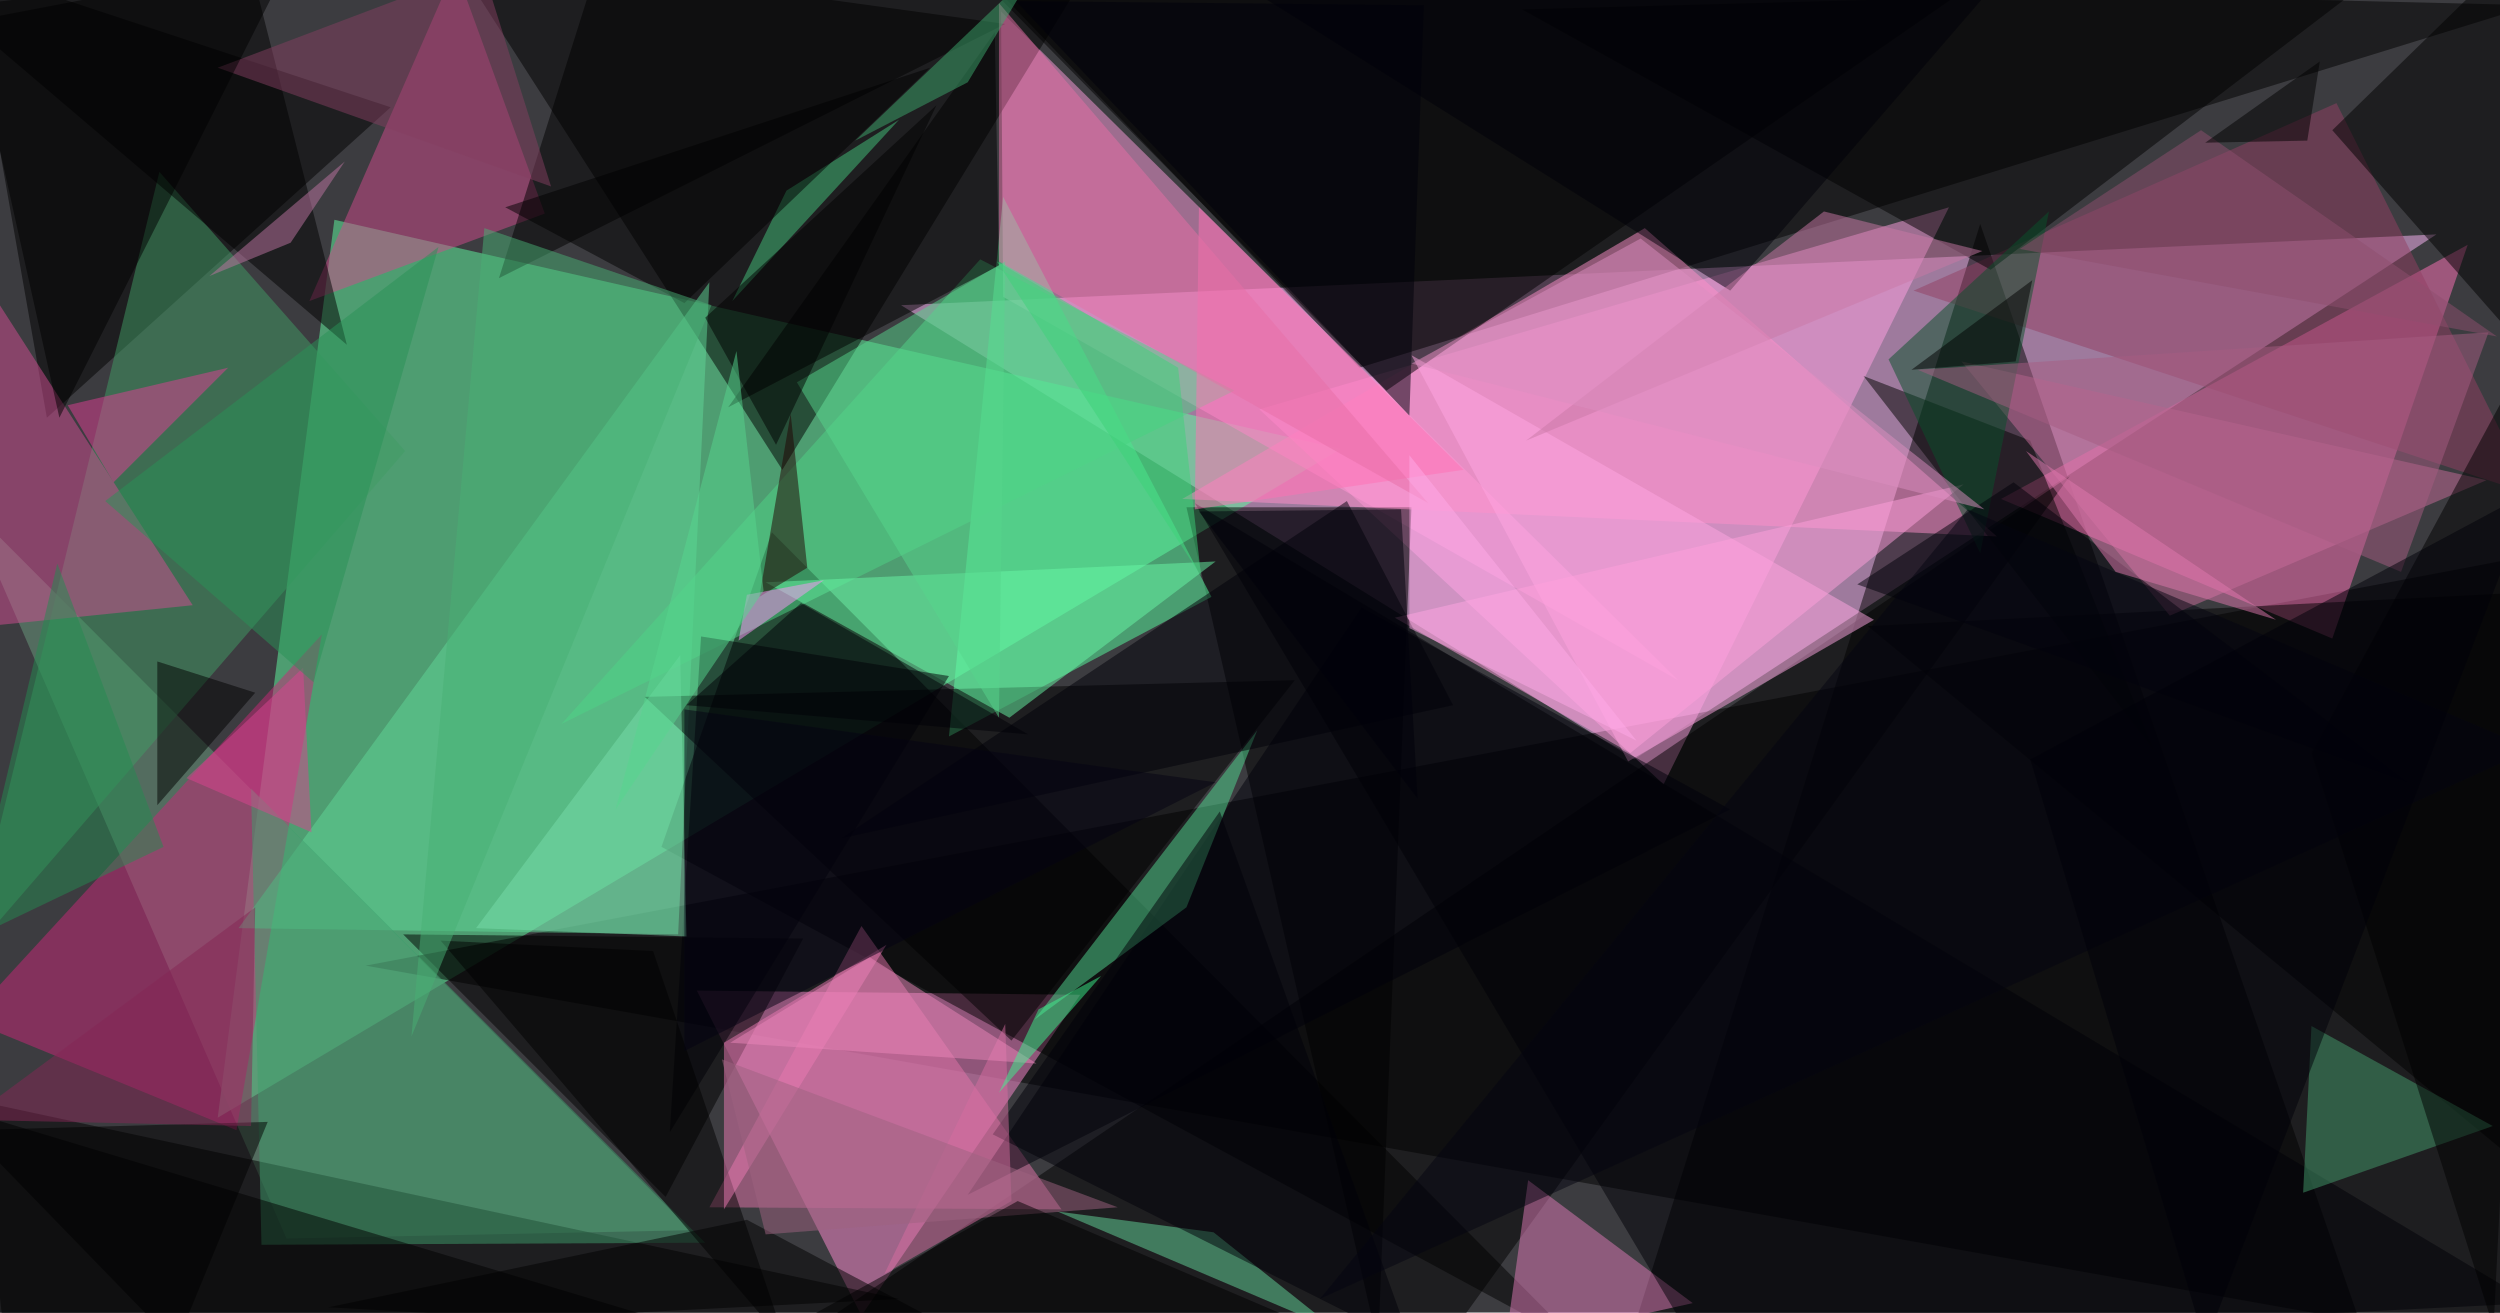
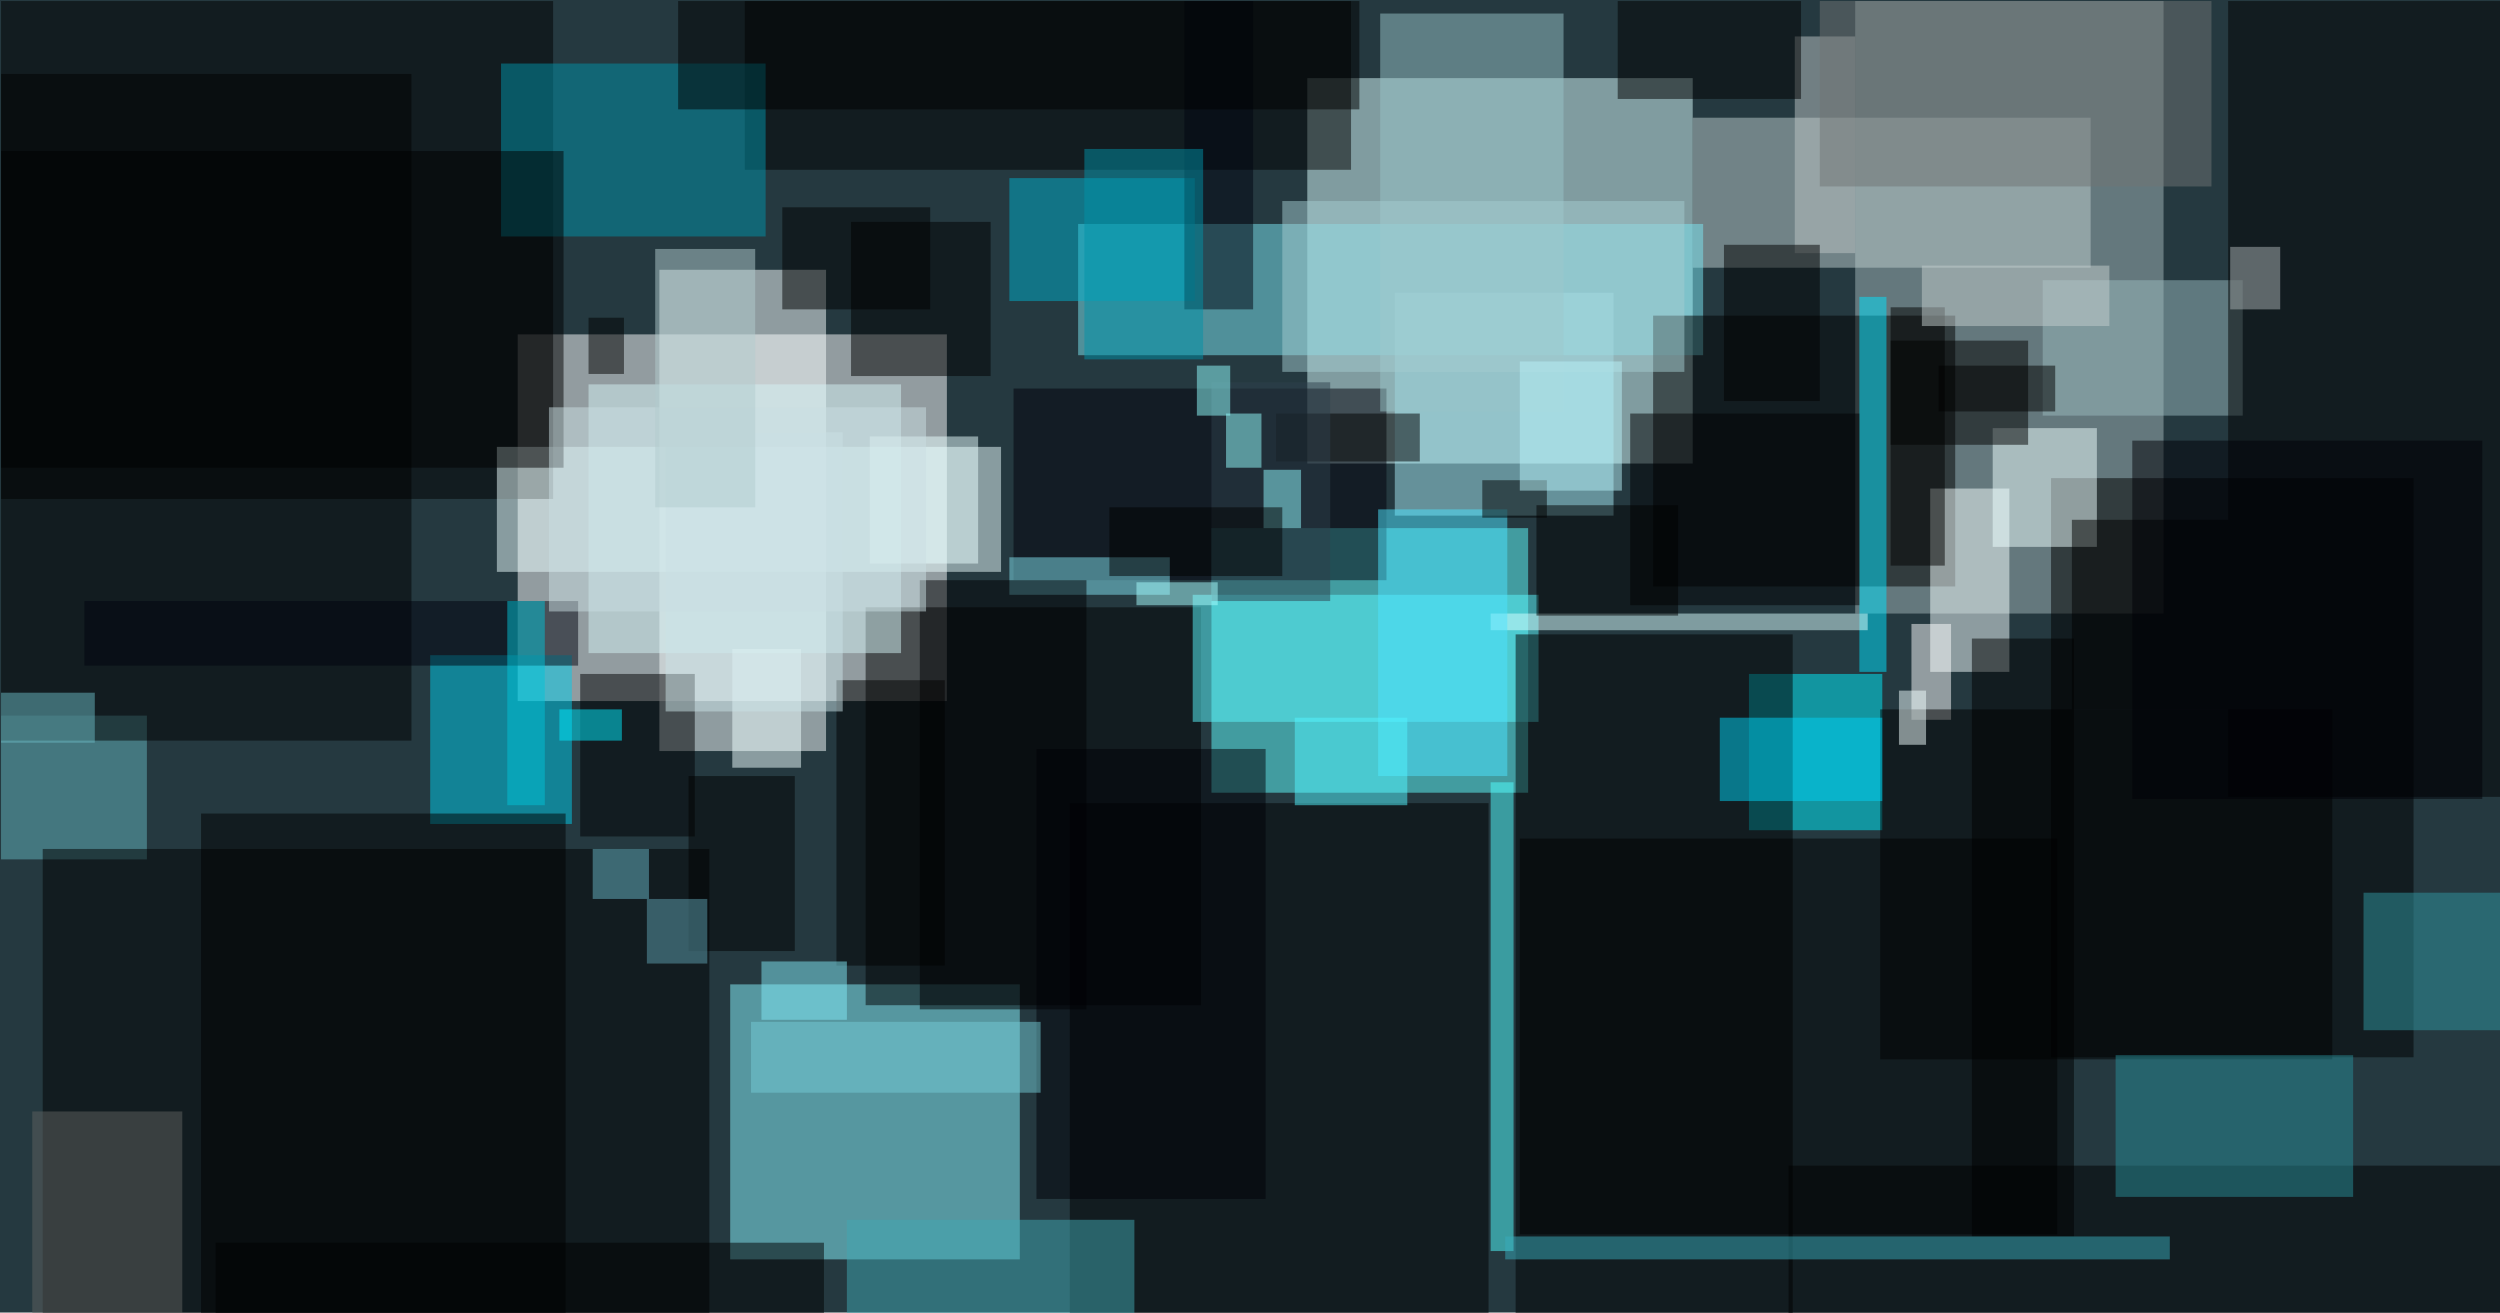
<svg xmlns="http://www.w3.org/2000/svg" version="1.1" width="1200" height="630">
-   <rect x="0" y="0" width="1200" height="630" fill="#3c3c40" />
+   <rect x="0" y="0" width="1200" height="630" fill="#253940" />
  <g transform="scale(1) translate(0.5 0.5)">
-     <polygon fill="#ffb7f9" fill-opacity="0.502" points="432,146 784,364 1169,112" />
-     <polygon fill="#60fca2" fill-opacity="0.502" points="104,536 643,215 160,105" />
-     <polygon fill="#000000" fill-opacity="0.502" points="1215,266 175,463 1196,645" />
-     <polygon fill="#000000" fill-opacity="0.502" points="468,-16 1215,2 652,176" />
-     <polygon fill="#ff8cd1" fill-opacity="0.502" points="334,475 518,477 413,631" />
-     <polygon fill="#ff9ddd" fill-opacity="0.502" points="480,5 805,326 481,142" />
-     <polygon fill="#000000" fill-opacity="0.502" points="950,107 1136,645 784,636" />
-     <polygon fill="#000000" fill-opacity="0.502" points="758,645 370,255 317,406" />
-     <polygon fill="#fe72b7" fill-opacity="0.502" points="1119,306 1184,117 960,239" />
-     <polygon fill="#ff9fe2" fill-opacity="0.502" points="604,196 798,376 935,99" />
-     <polygon fill="#000000" fill-opacity="0.502" points="661,645 677,243 569,243" />
-     <polygon fill="#000000" fill-opacity="0.502" points="514,-2 375,225 223,-12" />
-     <polygon fill="#59ffa1" fill-opacity="0.502" points="581,286 455,353 481,94" />
-     <polygon fill="#6b9c7e" fill-opacity="0.502" points="-16,242 331,590 137,594" />
-     <polygon fill="#000000" fill-opacity="0.502" points="431,623 -11,528 2,645" />
-     <polygon fill="#000001" fill-opacity="0.502" points="693,644 993,228 392,636" />
-     <polygon fill="#000000" fill-opacity="0.502" points="-16,-16 22,200 187,51" />
-     <polygon fill="#ff90ca" fill-opacity="0.502" points="567,239 789,109 958,257" />
-     <polygon fill="#ca2778" fill-opacity="0.502" points="154,304 -16,489 113,542" />
-     <polygon fill="#000000" fill-opacity="0.502" points="465,-16 665,187 958,-16" />
-     <polygon fill="#60d897" fill-opacity="0.502" points="325,448 114,445 340,135" />
-     <polygon fill="#409b64" fill-opacity="0.502" points="194,216 -16,459 76,82" />
-     <polygon fill="#000001" fill-opacity="0.502" points="485,499 621,326 309,334" />
-     <polygon fill="#000000" fill-opacity="0.502" points="193,448 385,450 319,574" />
-     <polygon fill="#e375a9" fill-opacity="0.502" points="413,444 340,579 509,580" />
-     <polygon fill="#923f62" fill-opacity="0.502" points="918,139 1215,237 1121,49" />
-     <polygon fill="#cf4b8c" fill-opacity="0.502" points="218,-16 148,144 261,102" />
-     <polygon fill="#d14d91" fill-opacity="0.502" points="-16,301 -16,122 92,290" />
-     <polygon fill="#000000" fill-opacity="0.502" points="1211,560 896,300 1209,284" />
-     <polygon fill="#4ed485" fill-opacity="0.502" points="269,347 470,124 592,187" />
-     <polygon fill="#000000" fill-opacity="0.502" points="955,129 1133,-7 730,4" />
-     <polygon fill="#ffa5e1" fill-opacity="0.502" points="677,170 781,365 899,297" />
-     <polygon fill="#e07bb7" fill-opacity="0.502" points="722,645 733,566 812,625" />
-     <polygon fill="#00000b" fill-opacity="0.502" points="830,388 653,291 464,573" />
-     <polygon fill="#000000" fill-opacity="0.502" points="1119,62 1199,-16 1214,170" />
-     <polygon fill="#3e9e6d" fill-opacity="0.502" points="120,378 125,597 338,596" />
-     <polygon fill="#ffa0db" fill-opacity="0.502" points="782,361 942,232 669,296" />
-     <polygon fill="#53da92" fill-opacity="0.502" points="496,489 569,435 603,350" />
-     <polygon fill="#000007" fill-opacity="0.502" points="813,645 1215,625 573,241" />
-     <polygon fill="#69f7a5" fill-opacity="0.502" points="484,344 583,269 367,279" />
-     <polygon fill="#000200" fill-opacity="0.502" points="894,180 974,211 1033,359" />
-     <polygon fill="#000000" fill-opacity="0.502" points="120,-16 166,165 -16,10" />
-     <polygon fill="#000000" fill-opacity="0.502" points="349,195 477,15 479,127" />
-     <polygon fill="#c86c99" fill-opacity="0.502" points="1193,230 941,173 1041,295" />
-     <polygon fill="#459c6d" fill-opacity="0.502" points="1105,572 1109,492 1196,540" />
-     <polygon fill="#000008" fill-opacity="0.502" points="646,240 697,338 403,402" />
-     <polygon fill="#000000" fill-opacity="0.502" points="239,133 286,-16 482,11" />
-     <polygon fill="#ff70b4" fill-opacity="0.502" points="575,99 702,225 573,244" />
-     <polygon fill="#000007" fill-opacity="0.502" points="321,543 336,305 455,324" />
-     <polygon fill="#65d89b" fill-opacity="0.502" points="582,591 641,638 507,581" />
-     <polygon fill="#000001" fill-opacity="0.502" points="1215,165 1199,645 1109,361" />
-     <polygon fill="#000009" fill-opacity="0.502" points="476,544 585,389 677,645" />
-     <polygon fill="#000000" fill-opacity="0.502" points="313,456 211,451 377,645" />
-     <polygon fill="#ec7ab3" fill-opacity="0.502" points="425,453 347,500 347,580" />
-     <polygon fill="#200000" fill-opacity="0.502" points="364,286 387,272 379,198" />
-     <polygon fill="#e86fa6" fill-opacity="0.502" points="685,241 479,1 479,125" />
-     <polygon fill="#000000" fill-opacity="0.502" points="-6,536 -6,645 310,631" />
-     <polygon fill="#000000" fill-opacity="0.502" points="122,332 75,317 75,386" />
-     <polygon fill="#e03e94" fill-opacity="0.502" points="54,231 109,176 32,194" />
-     <polygon fill="#78dca9" fill-opacity="0.502" points="329,449 228,445 326,314" />
-     <polygon fill="#09502b" fill-opacity="0.502" points="950,265 906,172 983,101" />
-     <polygon fill="#000009" fill-opacity="0.502" points="1157,376 891,280 966,231" />
-     <polygon fill="#d56da0" fill-opacity="0.502" points="485,576 424,611 482,491" />
-     <polygon fill="#000009" fill-opacity="0.502" points="830,139 957,-8 591,-11" />
-     <polygon fill="#00000b" fill-opacity="0.502" points="676,199 683,2 487,0" />
-     <polygon fill="#000000" fill-opacity="0.502" points="157,627 471,645 358,585" />
-     <polygon fill="#56d58c" fill-opacity="0.502" points="382,183 479,344 482,125" />
-     <polygon fill="#c979a6" fill-opacity="0.502" points="732,211 951,120 875,101" />
-     <polygon fill="#843f61" fill-opacity="0.502" points="231,-16 264,89 104,32" />
-     <polygon fill="#45c37d" fill-opacity="0.502" points="431,57 377,91 351,144" />
-     <polygon fill="#000000" fill-opacity="0.502" points="137,-16 28,200 -16,2" />
-     <polygon fill="#a55c81" fill-opacity="0.502" points="920,177 1152,274 1194,159" />
-     <polygon fill="#040312" fill-opacity="0.502" points="328,504 328,340 583,375" />
-     <polygon fill="#000000" fill-opacity="0.502" points="328,145 446,32 242,99" />
-     <polygon fill="#00010b" fill-opacity="0.502" points="680,383 575,245 672,244" />
-     <polygon fill="#db8dbf" fill-opacity="0.502" points="787,114 952,244 677,174" />
-     <polygon fill="#8e4f6f" fill-opacity="0.502" points="1056,62 969,119 1198,161" />
-     <polygon fill="#ec85b9" fill-opacity="0.502" points="350,500 497,510 417,459" />
-     <polygon fill="#ff93fa" fill-opacity="0.502" points="354,307 358,285 395,278" />
-     <polygon fill="#ffa9e7" fill-opacity="0.502" points="785,355 676,301 676,218" />
-     <polygon fill="#48b074" fill-opacity="0.502" points="341,146 232,109 197,497" />
-     <polygon fill="#3cd179" fill-opacity="0.502" points="478,125 565,176 576,276" />
-     <polygon fill="#000001" fill-opacity="0.502" points="449,50 338,152 372,213" />
-     <polygon fill="#9d6380" fill-opacity="0.502" points="367,592 536,579 346,508" />
-     <polygon fill="#000000" fill-opacity="0.502" points="-16,542 84,645 128,538" />
-     <polygon fill="#000000" fill-opacity="0.502" points="488,576 378,637 619,632" />
-     <polygon fill="#000007" fill-opacity="0.502" points="384,289 493,352 329,338" />
-     <polygon fill="#000000" fill-opacity="0.502" points="967,173 917,177 975,134" />
-     <polygon fill="#050511" fill-opacity="0.502" points="1215,359 944,244 633,623" />
-     <polygon fill="#258950" fill-opacity="0.502" points="-16,451 27,270 78,406" />
-     <polygon fill="#e078ae" fill-opacity="0.502" points="1015,274 972,216 1092,297" />
-     <polygon fill="#bd74a1" fill-opacity="0.502" points="165,77 100,132 139,116" />
-     <polygon fill="#d94590" fill-opacity="0.502" points="149,399 145,320 89,373" />
-     <polygon fill="#000000" fill-opacity="0.502" points="1107,67 1113,29 1058,68" />
-     <polygon fill="#299257" fill-opacity="0.502" points="50,240 210,118 150,327" />
-     <polygon fill="#57d58d" fill-opacity="0.502" points="353,168 366,283 295,388" />
-     <polygon fill="#3df68d" fill-opacity="0.502" points="528,468 479,524 498,484" />
-     <polygon fill="#3da86d" fill-opacity="0.502" points="497,-16 464,39 410,67" />
-     <polygon fill="#832754" fill-opacity="0.502" points="-16,537 120,540 122,435" />
-     <polygon fill="#010109" fill-opacity="0.502" points="1215,235 1058,645 974,364" />
+     <rect fill="#ffffff" fill-opacity="0.502" x="248" y="160" width="206" height="176" />
+     <rect fill="#dbffff" fill-opacity="0.502" x="627" y="37" width="185" height="185" />
+     <rect fill="#61ffff" fill-opacity="0.502" x="581" y="253" width="152" height="127" />
+     <rect fill="#a4b8b9" fill-opacity="0.502" x="890" y="0" width="148" height="294" />
+     <rect fill="#88f5ff" fill-opacity="0.502" x="350" y="472" width="139" height="132" />
+     <rect fill="#faffff" fill-opacity="0.502" x="316" y="129" width="80" height="231" />
+     <rect fill="#000000" fill-opacity="0.502" x="0" y="0" width="265" height="239" />
+     <rect fill="#000000" fill-opacity="0.502" x="984" y="229" width="174" height="278" />
+     <rect fill="#000000" fill-opacity="0.502" x="415" y="291" width="161" height="191" />
+     <rect fill="#ecffff" fill-opacity="0.502" x="238" y="214" width="242" height="60" />
+     <rect fill="#bdcdcd" fill-opacity="0.502" x="812" y="56" width="191" height="72" />
+     <rect fill="#00f2ff" fill-opacity="0.502" x="839" y="323" width="64" height="75" />
+     <rect fill="#7ce8f4" fill-opacity="0.502" x="517" y="107" width="300" height="63" />
+     <rect fill="#000000" fill-opacity="0.502" x="357" y="0" width="291" height="81" />
+     <rect fill="#000000" fill-opacity="0.502" x="793" y="151" width="145" height="130" />
+     <rect fill="#02000a" fill-opacity="0.502" x="486" y="186" width="179" height="92" />
+     <rect fill="#00ceeb" fill-opacity="0.502" x="206" y="314" width="68" height="81" />
+     <rect fill="#a6eaf3" fill-opacity="0.502" x="669" y="140" width="105" height="107" />
+     <rect fill="#f6ffff" fill-opacity="0.502" x="926" y="234" width="38" height="88" />
+     <rect fill="#000000" fill-opacity="0.502" x="408" y="106" width="67" height="74" />
+     <rect fill="#5af9ff" fill-opacity="0.502" x="572" y="285" width="166" height="61" />
+     <rect fill="#000000" fill-opacity="0.502" x="513" y="385" width="201" height="245" />
+     <rect fill="#eeffff" fill-opacity="0.502" x="956" y="205" width="50" height="57" />
+     <rect fill="#40a7b2" fill-opacity="0.502" x="406" y="585" width="138" height="45" />
+     <rect fill="#65b6bd" fill-opacity="0.502" x="0" y="343" width="70" height="69" />
+     <rect fill="#00b0cc" fill-opacity="0.502" x="484" y="85" width="89" height="59" />
+     <rect fill="#000000" fill-opacity="0.502" x="20" y="407" width="320" height="223" />
+     <rect fill="#0094a9" fill-opacity="0.502" x="240" y="30" width="127" height="83" />
+     <rect fill="#000000" fill-opacity="0.502" x="907" y="163" width="66" height="50" />
+     <rect fill="#d3f1f4" fill-opacity="0.502" x="282" y="184" width="150" height="129" />
+     <rect fill="#000000" fill-opacity="0.502" x="0" y="72" width="270" height="152" />
+     <rect fill="#97c3c7" fill-opacity="0.502" x="662" y="6" width="88" height="191" />
+     <rect fill="#000002" fill-opacity="0.502" x="278" y="323" width="55" height="78" />
+     <rect fill="#9ab9bd" fill-opacity="0.502" x="980" y="134" width="96" height="65" />
+     <rect fill="#000001" fill-opacity="0.502" x="0" y="35" width="197" height="320" />
+     <rect fill="#82e2f0" fill-opacity="0.502" x="484" y="267" width="77" height="18" />
+     <rect fill="#00e4ff" fill-opacity="0.502" x="892" y="142" width="13" height="180" />
+     <rect fill="#ffffff" fill-opacity="0.502" x="917" y="299" width="19" height="46" />
+     <rect fill="#000003" fill-opacity="0.502" x="441" y="278" width="80" height="206" />
+     <rect fill="#000000" fill-opacity="0.502" x="902" y="340" width="217" height="168" />
+     <rect fill="#010007" fill-opacity="0.502" x="497" y="359" width="110" height="216" />
+     <rect fill="#3097a1" fill-opacity="0.502" x="1134" y="428" width="66" height="66" />
+     <rect fill="#daffff" fill-opacity="0.502" x="715" y="294" width="181" height="8" />
+     <rect fill="#bdc6c5" fill-opacity="0.502" x="861" y="17" width="29" height="104" />
+     <rect fill="#000000" fill-opacity="0.502" x="727" y="304" width="133" height="326" />
+     <rect fill="#4ce4ff" fill-opacity="0.502" x="661" y="244" width="62" height="128" />
+     <rect fill="#000000" fill-opacity="0.502" x="1069" y="0" width="131" height="382" />
+     <rect fill="#00d2f4" fill-opacity="0.502" x="825" y="344" width="78" height="40" />
+     <rect fill="#000000" fill-opacity="0.502" x="375" y="99" width="71" height="49" />
+     <rect fill="#606261" fill-opacity="0.502" x="15" y="533" width="72" height="97" />
+     <rect fill="#000000" fill-opacity="0.502" x="612" y="198" width="69" height="23" />
+     <rect fill="#efffff" fill-opacity="0.502" x="351" y="311" width="33" height="57" />
+     <rect fill="#2e404c" fill-opacity="0.502" x="581" y="183" width="57" height="105" />
+     <rect fill="#00030e" fill-opacity="0.502" x="40" y="288" width="237" height="31" />
+     <rect fill="#000000" fill-opacity="0.502" x="907" y="147" width="26" height="124" />
+     <rect fill="#000003" fill-opacity="0.502" x="782" y="198" width="110" height="92" />
+     <rect fill="#000000" fill-opacity="0.502" x="776" y="0" width="88" height="47" />
+     <rect fill="#000000" fill-opacity="0.502" x="858" y="559" width="342" height="71" />
+     <rect fill="#a3cbd0" fill-opacity="0.502" x="615" y="96" width="193" height="82" />
+     <rect fill="#000000" fill-opacity="0.502" x="827" y="117" width="46" height="75" />
+     <rect fill="#50ffff" fill-opacity="0.502" x="715" y="375" width="11" height="225" />
+     <rect fill="#000000" fill-opacity="0.502" x="994" y="249" width="75" height="91" />
+     <rect fill="#000000" fill-opacity="0.502" x="103" y="596" width="292" height="34" />
+     <rect fill="#000000" fill-opacity="0.502" x="946" y="306" width="49" height="287" />
+     <rect fill="#000410" fill-opacity="0.502" x="568" y="0" width="33" height="148" />
+     <rect fill="#000000" fill-opacity="0.502" x="401" y="326" width="52" height="137" />
+     <rect fill="#52f5ff" fill-opacity="0.502" x="621" y="344" width="54" height="42" />
+     <rect fill="#000000" fill-opacity="0.502" x="711" y="230" width="31" height="18" />
+     <rect fill="#e9ffff" fill-opacity="0.502" x="417" y="209" width="52" height="61" />
+     <rect fill="#74cbd5" fill-opacity="0.502" x="360" y="490" width="139" height="34" />
+     <rect fill="#288d97" fill-opacity="0.502" x="1015" y="506" width="114" height="68" />
+     <rect fill="#90faff" fill-opacity="0.502" x="606" y="225" width="18" height="28" />
+     <rect fill="#6abac3" fill-opacity="0.502" x="0" y="332" width="45" height="24" />
+     <rect fill="#c3cece" fill-opacity="0.502" x="922" y="127" width="90" height="29" />
+     <rect fill="#000000" fill-opacity="0.502" x="532" y="243" width="83" height="33" />
+     <rect fill="#a9b2b4" fill-opacity="0.502" x="1070" y="118" width="24" height="30" />
+     <rect fill="#000000" fill-opacity="0.502" x="96" y="390" width="175" height="240" />
+     <rect fill="#81e9f5" fill-opacity="0.502" x="365" y="461" width="41" height="28" />
+     <rect fill="#000000" fill-opacity="0.502" x="325" y="0" width="327" height="52" />
+     <rect fill="#93ffff" fill-opacity="0.502" x="588" y="198" width="17" height="26" />
+     <rect fill="#000000" fill-opacity="0.502" x="330" y="372" width="51" height="84" />
+     <rect fill="#00c3d8" fill-opacity="0.502" x="243" y="288" width="18" height="98" />
+     <rect fill="#000000" fill-opacity="0.502" x="282" y="152" width="17" height="27" />
+     <rect fill="#cae2e5" fill-opacity="0.502" x="319" y="207" width="85" height="134" />
+     <rect fill="#a8ffff" fill-opacity="0.502" x="545" y="279" width="39" height="11" />
+     <rect fill="#b7f1f7" fill-opacity="0.502" x="729" y="173" width="49" height="62" />
+     <rect fill="#000000" fill-opacity="0.502" x="729" y="402" width="258" height="190" />
+     <rect fill="#5ea0af" fill-opacity="0.502" x="310" y="431" width="29" height="31" />
+     <rect fill="#010006" fill-opacity="0.502" x="1023" y="211" width="168" height="172" />
+     <rect fill="#38acbb" fill-opacity="0.502" x="722" y="593" width="319" height="11" />
+     <rect fill="#000000" fill-opacity="0.502" x="737" y="242" width="68" height="53" />
+     <rect fill="#f2ffff" fill-opacity="0.502" x="911" y="331" width="13" height="26" />
+     <rect fill="#000000" fill-opacity="0.502" x="930" y="175" width="56" height="22" />
+     <rect fill="#c9dee1" fill-opacity="0.502" x="263" y="195" width="181" height="98" />
+     <rect fill="#91ffff" fill-opacity="0.502" x="574" y="175" width="16" height="24" />
+     <rect fill="#717474" fill-opacity="0.502" x="873" y="0" width="188" height="89" />
+     <rect fill="#b2cbce" fill-opacity="0.502" x="314" y="119" width="48" height="124" />
+     <rect fill="#0092a8" fill-opacity="0.502" x="520" y="71" width="57" height="101" />
+     <rect fill="#00ecff" fill-opacity="0.502" x="268" y="340" width="30" height="15" />
+     <rect fill="#69b5c5" fill-opacity="0.502" x="284" y="407" width="27" height="24" />
  </g>
</svg>
